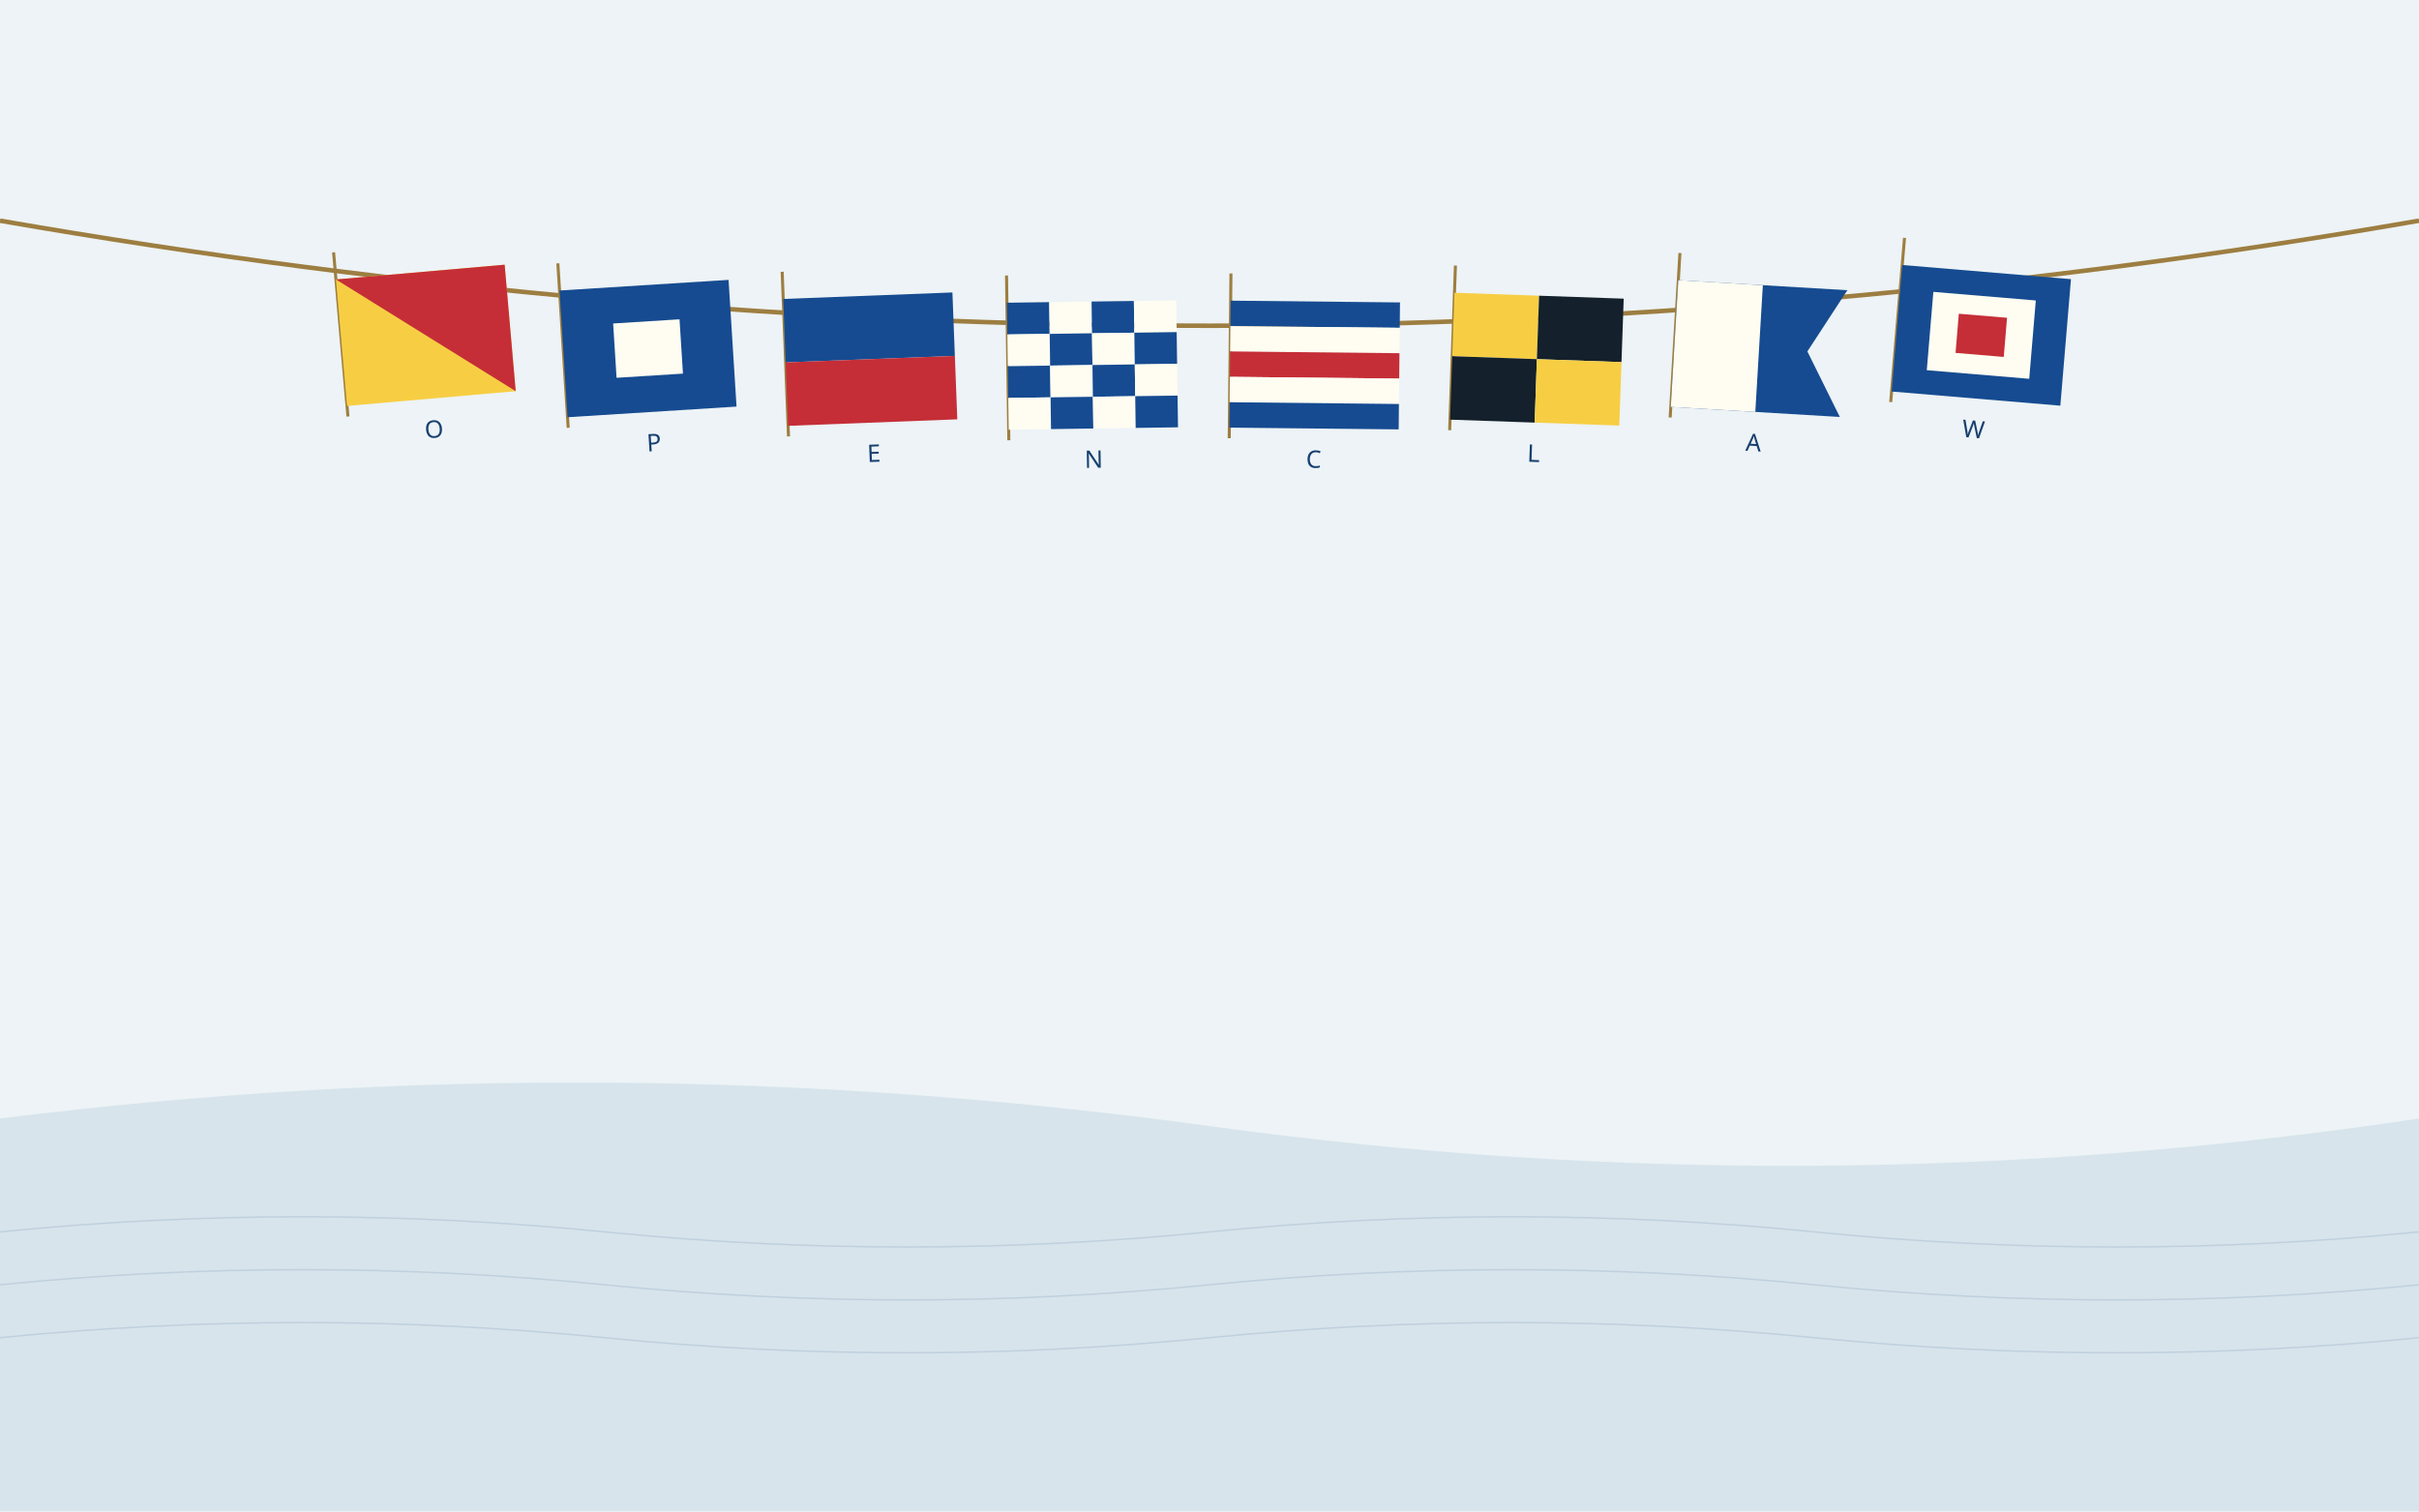
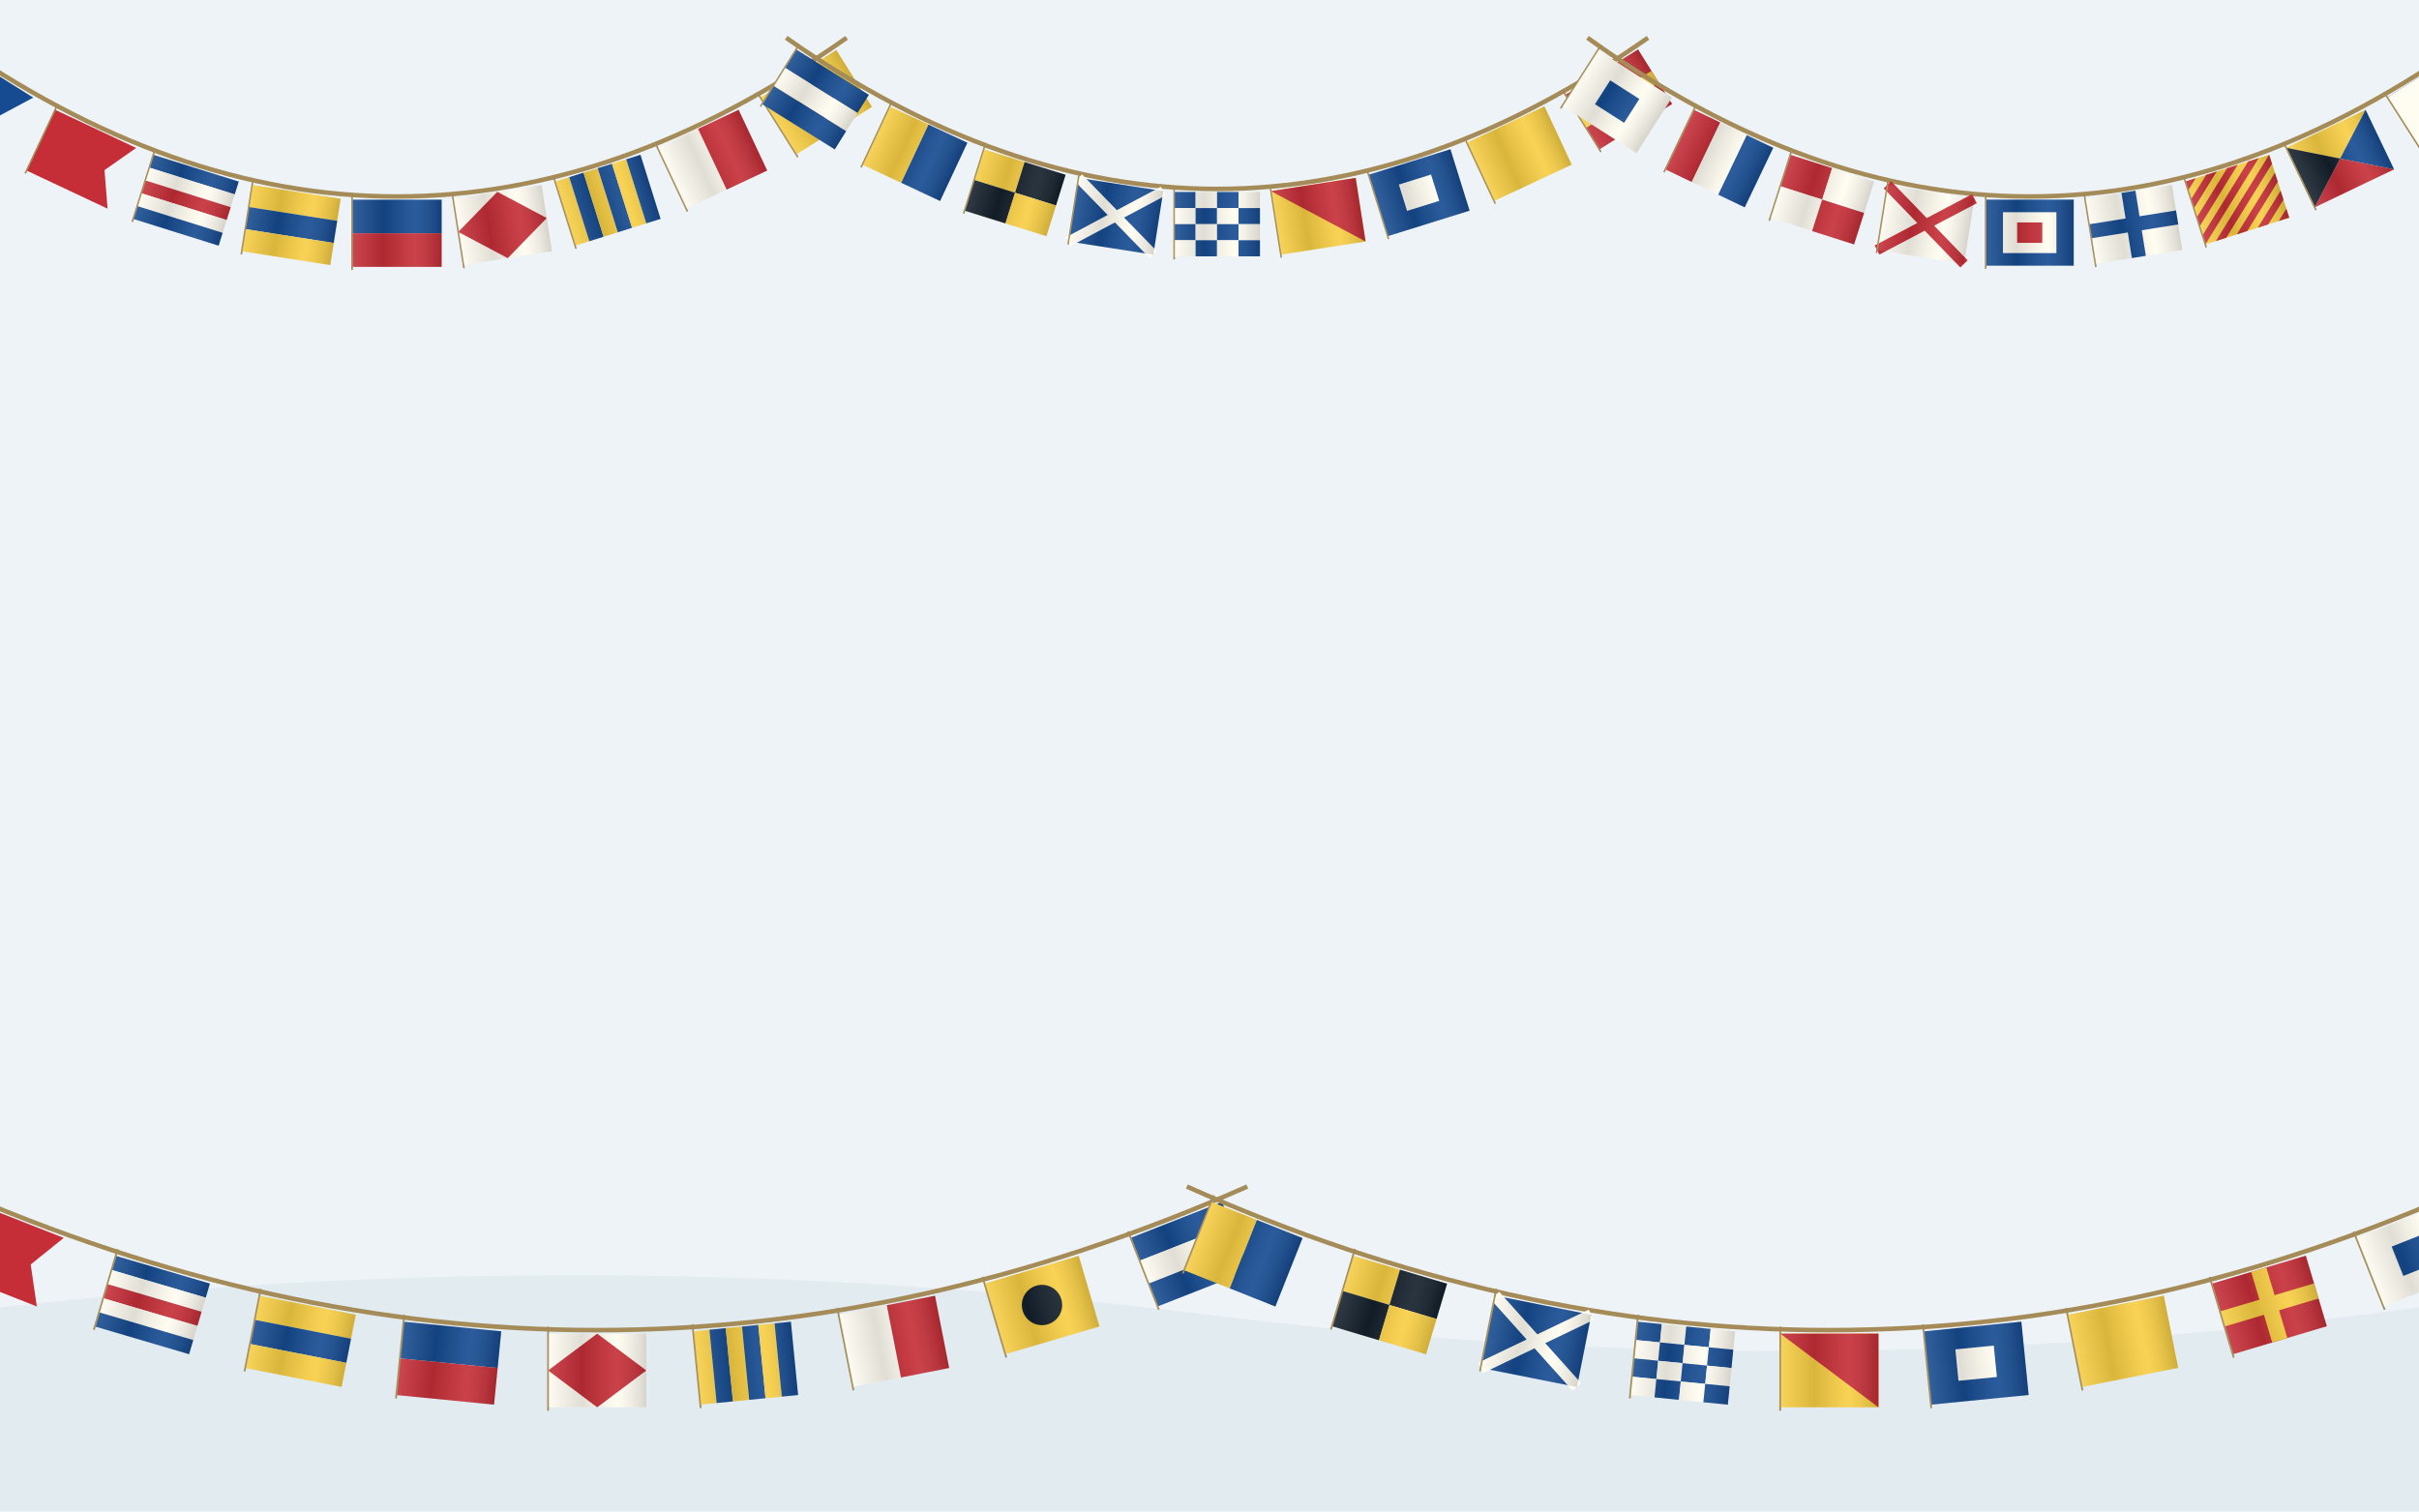
<svg xmlns="http://www.w3.org/2000/svg" width="1600" height="1000" viewBox="0 0 1600 1000">
+   <defs>
+     <linearGradient id="cloth">
+       <stop stop-color="#fff" stop-opacity=".12" />
+       <stop offset=".35" stop-color="#000" stop-opacity=".12" />
+       <stop offset=".7" stop-color="#fff" stop-opacity=".09" />
+       <stop offset="1" stop-color="#000" stop-opacity=".16" />
+     </linearGradient>
+   </defs>
  <rect width="1600" height="1000" fill="#edf3f6" />
-   <path d="M0 740Q400 690 800 745T1600 740V1000H0Z" fill="#bdd3df" opacity=".45" />
-   <path d="M0 146Q800 285 1600 146" stroke="#9d7e41" stroke-width="3" fill="none" />
-   <g transform="translate(222 180.0) rotate(-5.0 56 0)">
-     <path d="M0 -18V91" stroke="#9d7e41" stroke-width="2" />
-     <rect x="0" y="0" width="112" height="84" fill="#f7ce43" />
-     <path d="M0 0H112V84Z" fill="#c52e37" />
-     <text x="56" y="110" text-anchor="middle" font-family="sans-serif" font-size="16" letter-spacing="3" fill="#173f70">O</text>
-   </g>
-   <g transform="translate(370 188.6777) rotate(-3.6 56 0)">
-     <path d="M0 -18V91" stroke="#9d7e41" stroke-width="2" />
-     <rect x="0" y="0" width="112" height="84" fill="#164b91" />
-     <rect x="34" y="24" width="44" height="36" fill="#fffdf1" />
-     <text x="56" y="110" text-anchor="middle" font-family="sans-serif" font-size="16" letter-spacing="3" fill="#173f70">P</text>
-   </g>
-   <g transform="translate(518 195.6366) rotate(-2.2 56 0)">
-     <path d="M0 -18V91" stroke="#9d7e41" stroke-width="2" />
-     <rect x="0" y="0" width="112" height="42" fill="#164b91" />
-     <rect x="0" y="42" width="112" height="42" fill="#c52e37" />
-     <text x="56" y="110" text-anchor="middle" font-family="sans-serif" font-size="16" letter-spacing="3" fill="#173f70">E</text>
-   </g>
-   <g transform="translate(666 199.4986) rotate(-0.8 56 0)">
-     <path d="M0 -18V91" stroke="#9d7e41" stroke-width="2" />
-     <rect x="0" y="0" width="28" height="21" fill="#164b91" />
-     <rect x="28" y="0" width="28" height="21" fill="#fffdf1" />
-     <rect x="56" y="0" width="28" height="21" fill="#164b91" />
-     <rect x="84" y="0" width="28" height="21" fill="#fffdf1" />
-     <rect x="0" y="21" width="28" height="21" fill="#fffdf1" />
-     <rect x="28" y="21" width="28" height="21" fill="#164b91" />
-     <rect x="56" y="21" width="28" height="21" fill="#fffdf1" />
-     <rect x="84" y="21" width="28" height="21" fill="#164b91" />
-     <rect x="0" y="42" width="28" height="21" fill="#164b91" />
-     <rect x="28" y="42" width="28" height="21" fill="#fffdf1" />
-     <rect x="56" y="42" width="28" height="21" fill="#164b91" />
-     <rect x="84" y="42" width="28" height="21" fill="#fffdf1" />
-     <rect x="0" y="63" width="28" height="21" fill="#fffdf1" />
-     <rect x="28" y="63" width="28" height="21" fill="#164b91" />
-     <rect x="56" y="63" width="28" height="21" fill="#fffdf1" />
-     <rect x="84" y="63" width="28" height="21" fill="#164b91" />
-     <text x="56" y="110" text-anchor="middle" font-family="sans-serif" font-size="16" letter-spacing="3" fill="#173f70">N</text>
-   </g>
-   <g transform="translate(814 199.4986) rotate(0.6 56 0)">
-     <path d="M0 -18V91" stroke="#9d7e41" stroke-width="2" />
-     <rect x="0" y="0.0" width="112" height="16.8" fill="#164b91" />
-     <rect x="0" y="16.8" width="112" height="16.8" fill="#fffdf1" />
-     <rect x="0" y="33.6" width="112" height="16.8" fill="#c52e37" />
-     <rect x="0" y="50.4" width="112" height="16.8" fill="#fffdf1" />
-     <rect x="0" y="67.2" width="112" height="16.8" fill="#164b91" />
-     <text x="56" y="110" text-anchor="middle" font-family="sans-serif" font-size="16" letter-spacing="3" fill="#173f70">C</text>
-   </g>
-   <g transform="translate(962 195.6366) rotate(2.0 56 0)">
-     <path d="M0 -18V91" stroke="#9d7e41" stroke-width="2" />
-     <rect x="0" y="0" width="56" height="42" fill="#f7ce43" />
-     <rect x="56" y="0" width="56" height="42" fill="#14202b" />
-     <rect x="0" y="42" width="56" height="42" fill="#14202b" />
-     <rect x="56" y="42" width="56" height="42" fill="#f7ce43" />
-     <text x="56" y="110" text-anchor="middle" font-family="sans-serif" font-size="16" letter-spacing="3" fill="#173f70">L</text>
-   </g>
-   <g transform="translate(1110 188.6777) rotate(3.4 56 0)">
-     <path d="M0 -18V91" stroke="#9d7e41" stroke-width="2" />
-     <path d="M0 0H112L88 42 112 84H0Z" fill="#164b91" />
-     <rect x="0" y="0" width="56" height="84" fill="#fffdf1" />
-     <text x="56" y="110" text-anchor="middle" font-family="sans-serif" font-size="16" letter-spacing="3" fill="#173f70">A</text>
-   </g>
-   <g transform="translate(1258 180.0) rotate(4.8 56 0)">
-     <path d="M0 -18V91" stroke="#9d7e41" stroke-width="2" />
-     <rect x="0" y="0" width="112" height="84" fill="#164b91" />
-     <rect x="22" y="16" width="68" height="52" fill="#fffdf1" />
-     <rect x="40" y="29" width="32" height="26" fill="#c52e37" />
-     <text x="56" y="110" text-anchor="middle" font-family="sans-serif" font-size="16" letter-spacing="3" fill="#173f70">W</text>
-   </g>
-   <path d="M0 815Q200 795 400 815T800 815T1200 815T1600 815" stroke="#173f70" opacity=".12" fill="none" />
-   <path d="M0 850Q200 830 400 850T800 850T1200 850T1600 850" stroke="#173f70" opacity=".12" fill="none" />
-   <path d="M0 885Q200 865 400 885T800 885T1200 885T1600 885" stroke="#173f70" opacity=".12" fill="none" />
+   <path d="M0 865Q400 820 800 870T1600 865V1000H0Z" fill="#bdd3df" opacity=".25" />
+   <path d="M-35 25Q262.5 235 560 25" fill="none" stroke="#a48b57" stroke-width="3" />
+   <g transform="translate(-1.94 47.04) rotate(32.11) scale(0.5288889)">
+     <g transform="translate(-56 4)">
+       <path d="M0 0H112L88 42 112 84H0Z" fill="#164b91" />
+       <rect x="0" y="0" width="56" height="84" fill="#fffdf1" />
+       <path d="M0 -8V88" stroke="#a48b57" stroke-width="2" />
+     </g>
+   </g>
+   <g transform="translate(64.17 83.33) rotate(25.20) scale(0.5288889)">
+     <g transform="translate(-56 4)">
+       <path d="M0 0H112L88 42 112 84H0Z" fill="#c52e37" />
+       <path d="M0 -8V88" stroke="#a48b57" stroke-width="2" />
+     </g>
+   </g>
+   <g transform="translate(130.28 109.26) rotate(17.42) scale(0.5288889)">
+     <g transform="translate(-56 4)">
+       <rect x="0" y="0.0" width="112" height="16.8" fill="#164b91" />
+       <rect x="0" y="16.8" width="112" height="16.8" fill="#fffdf1" />
+       <rect x="0" y="33.6" width="112" height="16.8" fill="#c52e37" />
+       <rect x="0" y="50.4" width="112" height="16.8" fill="#fffdf1" />
+       <rect x="0" y="67.2" width="112" height="16.8" fill="#164b91" />
+       <path d="M0 -8V88" stroke="#a48b57" stroke-width="2" />
+       <rect width="112" height="84" fill="url(#cloth)" />
+     </g>
+   </g>
+   <g transform="translate(196.39 124.81) rotate(8.91) scale(0.5288889)">
+     <g transform="translate(-56 4)">
+       <rect x="0" y="0.0" width="112" height="28.0" fill="#f7ce43" />
+       <rect x="0" y="28.0" width="112" height="28.0" fill="#164b91" />
+       <rect x="0" y="56.0" width="112" height="28.0" fill="#f7ce43" />
+       <path d="M0 -8V88" stroke="#a48b57" stroke-width="2" />
+       <rect width="112" height="84" fill="url(#cloth)" />
+     </g>
+   </g>
+   <g transform="translate(262.50 130.00) rotate(0.00) scale(0.5288889)">
+     <g transform="translate(-56 4)">
+       <rect x="0" y="0.0" width="112" height="42.0" fill="#164b91" />
+       <rect x="0" y="42.0" width="112" height="42.0" fill="#c52e37" />
+       <path d="M0 -8V88" stroke="#a48b57" stroke-width="2" />
+       <rect width="112" height="84" fill="url(#cloth)" />
+     </g>
+   </g>
+   <g transform="translate(328.61 124.81) rotate(-8.91) scale(0.5288889)">
+     <g transform="translate(-56 4)">
+       <rect x="0" y="0" width="112" height="84" fill="#fffdf1" />
+       <path d="M56 0L112 42 56 84 0 42Z" fill="#c52e37" />
+       <path d="M0 -8V88" stroke="#a48b57" stroke-width="2" />
+       <rect width="112" height="84" fill="url(#cloth)" />
+     </g>
+   </g>
+   <g transform="translate(394.72 109.26) rotate(-17.42) scale(0.5288889)">
+     <g transform="translate(-56 4)">
+       <rect x="0.0" y="0" width="18.667" height="84" fill="#f7ce43" />
+       <rect x="18.667" y="0" width="18.667" height="84" fill="#164b91" />
+       <rect x="37.333" y="0" width="18.667" height="84" fill="#f7ce43" />
+       <rect x="56.0" y="0" width="18.667" height="84" fill="#164b91" />
+       <rect x="74.667" y="0" width="18.667" height="84" fill="#f7ce43" />
+       <rect x="93.333" y="0" width="18.667" height="84" fill="#164b91" />
+       <path d="M0 -8V88" stroke="#a48b57" stroke-width="2" />
+       <rect width="112" height="84" fill="url(#cloth)" />
+     </g>
+   </g>
+   <g transform="translate(460.83 83.33) rotate(-25.20) scale(0.5288889)">
+     <g transform="translate(-56 4)">
+       <rect x="0.0" y="0" width="56.0" height="84" fill="#fffdf1" />
+       <rect x="56.0" y="0" width="56.0" height="84" fill="#c52e37" />
+       <path d="M0 -8V88" stroke="#a48b57" stroke-width="2" />
+       <rect width="112" height="84" fill="url(#cloth)" />
+     </g>
+   </g>
+   <g transform="translate(526.94 47.04) rotate(-32.11) scale(0.5288889)">
+     <g transform="translate(-56 4)">
+       <rect x="0" y="0" width="112" height="84" fill="#f7ce43" />
+       <circle cx="56" cy="42" r="23" fill="#14202b" />
+       <path d="M0 -8V88" stroke="#a48b57" stroke-width="2" />
+       <rect width="112" height="84" fill="url(#cloth)" />
+     </g>
+   </g>
+   <path d="M520 25Q805.0 225 1090 25" fill="none" stroke="#a48b57" stroke-width="3" />
+   <g transform="translate(551.67 45.99) rotate(31.96) scale(0.5066667)">
+     <g transform="translate(-56 4)">
+       <rect x="0" y="0.0" width="112" height="28.0" fill="#164b91" />
+       <rect x="0" y="28.0" width="112" height="28.0" fill="#fffdf1" />
+       <rect x="0" y="56.0" width="112" height="28.0" fill="#164b91" />
+       <path d="M0 -8V88" stroke="#a48b57" stroke-width="2" />
+       <rect width="112" height="84" fill="url(#cloth)" />
+     </g>
+   </g>
+   <g transform="translate(615.00 80.56) rotate(25.07) scale(0.5066667)">
+     <g transform="translate(-56 4)">
+       <rect x="0.0" y="0" width="56.0" height="84" fill="#f7ce43" />
+       <rect x="56.0" y="0" width="56.0" height="84" fill="#164b91" />
+       <path d="M0 -8V88" stroke="#a48b57" stroke-width="2" />
+       <rect width="112" height="84" fill="url(#cloth)" />
+     </g>
+   </g>
+   <g transform="translate(678.33 105.25) rotate(17.32) scale(0.5066667)">
+     <g transform="translate(-56 4)">
+       <rect x="0" y="0" width="56" height="42" fill="#f7ce43" />
+       <rect x="56" y="0" width="56" height="42" fill="#14202b" />
+       <rect x="0" y="42" width="56" height="42" fill="#14202b" />
+       <rect x="56" y="42" width="56" height="42" fill="#f7ce43" />
+       <path d="M0 -8V88" stroke="#a48b57" stroke-width="2" />
+       <rect width="112" height="84" fill="url(#cloth)" />
+     </g>
+   </g>
+   <g transform="translate(741.67 120.06) rotate(8.86) scale(0.5066667)">
+     <g transform="translate(-56 4)">
+       <rect x="0" y="0" width="112" height="84" fill="#164b91" />
+       <path d="M0 0L112 84M112 0L0 84" stroke="#fffdf1" stroke-width="13" />
+       <path d="M0 -8V88" stroke="#a48b57" stroke-width="2" />
+       <rect width="112" height="84" fill="url(#cloth)" />
+     </g>
+   </g>
+   <g transform="translate(805.00 125.00) rotate(0.00) scale(0.5066667)">
+     <g transform="translate(-56 4)">
+       <rect x="0" y="0" width="28" height="21" fill="#164b91" />
+       <rect x="28" y="0" width="28" height="21" fill="#fffdf1" />
+       <rect x="56" y="0" width="28" height="21" fill="#164b91" />
+       <rect x="84" y="0" width="28" height="21" fill="#fffdf1" />
+       <rect x="0" y="21" width="28" height="21" fill="#fffdf1" />
+       <rect x="28" y="21" width="28" height="21" fill="#164b91" />
+       <rect x="56" y="21" width="28" height="21" fill="#fffdf1" />
+       <rect x="84" y="21" width="28" height="21" fill="#164b91" />
+       <rect x="0" y="42" width="28" height="21" fill="#164b91" />
+       <rect x="28" y="42" width="28" height="21" fill="#fffdf1" />
+       <rect x="56" y="42" width="28" height="21" fill="#164b91" />
+       <rect x="84" y="42" width="28" height="21" fill="#fffdf1" />
+       <rect x="0" y="63" width="28" height="21" fill="#fffdf1" />
+       <rect x="28" y="63" width="28" height="21" fill="#164b91" />
+       <rect x="56" y="63" width="28" height="21" fill="#fffdf1" />
+       <rect x="84" y="63" width="28" height="21" fill="#164b91" />
+       <path d="M0 -8V88" stroke="#a48b57" stroke-width="2" />
+       <rect width="112" height="84" fill="url(#cloth)" />
+     </g>
+   </g>
+   <g transform="translate(868.33 120.06) rotate(-8.86) scale(0.5066667)">
+     <g transform="translate(-56 4)">
+       <rect x="0" y="0" width="112" height="84" fill="#f7ce43" />
+       <path d="M0 0H112V84Z" fill="#c52e37" />
+       <path d="M0 -8V88" stroke="#a48b57" stroke-width="2" />
+       <rect width="112" height="84" fill="url(#cloth)" />
+     </g>
+   </g>
+   <g transform="translate(931.67 105.25) rotate(-17.32) scale(0.5066667)">
+     <g transform="translate(-56 4)">
+       <rect x="0" y="0" width="112" height="84" fill="#164b91" />
+       <rect x="34" y="24" width="44" height="36" fill="#fffdf1" />
+       <path d="M0 -8V88" stroke="#a48b57" stroke-width="2" />
+       <rect width="112" height="84" fill="url(#cloth)" />
+     </g>
+   </g>
+   <g transform="translate(995.00 80.56) rotate(-25.07) scale(0.5066667)">
+     <g transform="translate(-56 4)">
+       <rect x="0" y="0" width="112" height="84" fill="#f7ce43" />
+       <path d="M0 -8V88" stroke="#a48b57" stroke-width="2" />
+       <rect width="112" height="84" fill="url(#cloth)" />
+     </g>
+   </g>
+   <g transform="translate(1058.33 45.99) rotate(-31.96) scale(0.5066667)">
+     <g transform="translate(-56 4)">
+       <rect x="0" y="0" width="112" height="84" fill="#c52e37" />
+       <rect x="47" y="0" width="18" height="84" fill="#f7ce43" />
+       <rect x="0" y="33" width="112" height="18" fill="#f7ce43" />
+       <path d="M0 -8V88" stroke="#a48b57" stroke-width="2" />
+       <rect width="112" height="84" fill="url(#cloth)" />
+     </g>
+   </g>
+   <path d="M1050 25Q1342.5 235 1635 25" fill="none" stroke="#a48b57" stroke-width="3" />
+   <g transform="translate(1082.50 47.04) rotate(32.55) scale(0.52)">
+     <g transform="translate(-56 4)">
+       <rect x="0" y="0" width="112" height="84" fill="#fffdf1" />
+       <rect x="34" y="24" width="44" height="36" fill="#164b91" />
+       <path d="M0 -8V88" stroke="#a48b57" stroke-width="2" />
+       <rect width="112" height="84" fill="url(#cloth)" />
+     </g>
+   </g>
+   <g transform="translate(1147.50 83.33) rotate(25.58) scale(0.52)">
+     <g transform="translate(-56 4)">
+       <rect x="0.0" y="0" width="37.333" height="84" fill="#c52e37" />
+       <rect x="37.333" y="0" width="37.333" height="84" fill="#fffdf1" />
+       <rect x="74.667" y="0" width="37.333" height="84" fill="#164b91" />
+       <path d="M0 -8V88" stroke="#a48b57" stroke-width="2" />
+       <rect width="112" height="84" fill="url(#cloth)" />
+     </g>
+   </g>
+   <g transform="translate(1212.50 109.26) rotate(17.70) scale(0.52)">
+     <g transform="translate(-56 4)">
+       <rect x="0" y="0" width="56" height="42" fill="#c52e37" />
+       <rect x="56" y="0" width="56" height="42" fill="#fffdf1" />
+       <rect x="0" y="42" width="56" height="42" fill="#fffdf1" />
+       <rect x="56" y="42" width="56" height="42" fill="#c52e37" />
+       <path d="M0 -8V88" stroke="#a48b57" stroke-width="2" />
+       <rect width="112" height="84" fill="url(#cloth)" />
+     </g>
+   </g>
+   <g transform="translate(1277.50 124.81) rotate(9.06) scale(0.52)">
+     <g transform="translate(-56 4)">
+       <rect x="0" y="0" width="112" height="84" fill="#fffdf1" />
+       <path d="M0 0L112 84M112 0L0 84" stroke="#c52e37" stroke-width="13" />
+       <path d="M0 -8V88" stroke="#a48b57" stroke-width="2" />
+       <rect width="112" height="84" fill="url(#cloth)" />
+     </g>
+   </g>
+   <g transform="translate(1342.50 130.00) rotate(0.00) scale(0.52)">
+     <g transform="translate(-56 4)">
+       <rect x="0" y="0" width="112" height="84" fill="#164b91" />
+       <rect x="22" y="16" width="68" height="52" fill="#fffdf1" />
+       <rect x="40" y="29" width="32" height="26" fill="#c52e37" />
+       <path d="M0 -8V88" stroke="#a48b57" stroke-width="2" />
+       <rect width="112" height="84" fill="url(#cloth)" />
+     </g>
+   </g>
+   <g transform="translate(1407.50 124.81) rotate(-9.06) scale(0.52)">
+     <g transform="translate(-56 4)">
+       <rect x="0" y="0" width="112" height="84" fill="#fffdf1" />
+       <rect x="47" y="0" width="18" height="84" fill="#164b91" />
+       <rect x="0" y="33" width="112" height="18" fill="#164b91" />
+       <path d="M0 -8V88" stroke="#a48b57" stroke-width="2" />
+       <rect width="112" height="84" fill="url(#cloth)" />
+     </g>
+   </g>
+   <g transform="translate(1472.50 109.26) rotate(-17.70) scale(0.52)">
+     <g transform="translate(-56 4)">
+       <svg width="112" height="84" viewBox="0 0 112 84" overflow="hidden">
+         <rect x="0" y="0" width="112" height="84" fill="#f7ce43" />
+         <path d="M0 0h14L-84 84h-14Z" fill="#c52e37" />
+         <path d="M28 0h14L-56 84h-14Z" fill="#c52e37" />
+         <path d="M56 0h14L-28 84h-14Z" fill="#c52e37" />
+         <path d="M84 0h14L0 84h-14Z" fill="#c52e37" />
+         <path d="M112 0h14L28 84h-14Z" fill="#c52e37" />
+         <path d="M140 0h14L56 84h-14Z" fill="#c52e37" />
+         <path d="M168 0h14L84 84h-14Z" fill="#c52e37" />
+         <path d="M196 0h14L112 84h-14Z" fill="#c52e37" />
+       </svg>
+       <path d="M0 -8V88" stroke="#a48b57" stroke-width="2" />
+       <rect width="112" height="84" fill="url(#cloth)" />
+     </g>
+   </g>
+   <g transform="translate(1537.50 83.33) rotate(-25.58) scale(0.52)">
+     <g transform="translate(-56 4)">
+       <path d="M0 0H112L56 42Z" fill="#f7ce43" />
+       <path d="M112 0V84L56 42Z" fill="#164b91" />
+       <path d="M112 84H0L56 42Z" fill="#c52e37" />
+       <path d="M0 84V0L56 42Z" fill="#14202b" />
+       <path d="M0 -8V88" stroke="#a48b57" stroke-width="2" />
+       <rect width="112" height="84" fill="url(#cloth)" />
+     </g>
+   </g>
+   <g transform="translate(1602.50 47.04) rotate(-32.55) scale(0.52)">
+     <g transform="translate(-56 4)">
+       <path d="M0 0H112L88 42 112 84H0Z" fill="#164b91" />
+       <rect x="0" y="0" width="56" height="84" fill="#fffdf1" />
+       <path d="M0 -8V88" stroke="#a48b57" stroke-width="2" />
+     </g>
+   </g>
+   <path d="M-35 785Q395.0 975 825 785" fill="none" stroke="#a48b57" stroke-width="3" />
+   <g transform="translate(12.78 804.94) rotate(21.44) scale(0.58)">
+     <g transform="translate(-56 4)">
+       <path d="M0 0H112L88 42 112 84H0Z" fill="#c52e37" />
+       <path d="M0 -8V88" stroke="#a48b57" stroke-width="2" />
+     </g>
+   </g>
+   <g transform="translate(108.33 837.78) rotate(16.41) scale(0.58)">
+     <g transform="translate(-56 4)">
+       <rect x="0" y="0.0" width="112" height="16.8" fill="#164b91" />
+       <rect x="0" y="16.8" width="112" height="16.8" fill="#fffdf1" />
+       <rect x="0" y="33.6" width="112" height="16.8" fill="#c52e37" />
+       <rect x="0" y="50.4" width="112" height="16.8" fill="#fffdf1" />
+       <rect x="0" y="67.2" width="112" height="16.8" fill="#164b91" />
+       <path d="M0 -8V88" stroke="#a48b57" stroke-width="2" />
+       <rect width="112" height="84" fill="url(#cloth)" />
+     </g>
+   </g>
+   <g transform="translate(203.89 861.23) rotate(11.11) scale(0.58)">
+     <g transform="translate(-56 4)">
+       <rect x="0" y="0.0" width="112" height="28.0" fill="#f7ce43" />
+       <rect x="0" y="28.0" width="112" height="28.0" fill="#164b91" />
+       <rect x="0" y="56.0" width="112" height="28.0" fill="#f7ce43" />
+       <path d="M0 -8V88" stroke="#a48b57" stroke-width="2" />
+       <rect width="112" height="84" fill="url(#cloth)" />
+     </g>
+   </g>
+   <g transform="translate(299.44 875.31) rotate(5.61) scale(0.58)">
+     <g transform="translate(-56 4)">
+       <rect x="0" y="0.0" width="112" height="42.0" fill="#164b91" />
+       <rect x="0" y="42.0" width="112" height="42.0" fill="#c52e37" />
+       <path d="M0 -8V88" stroke="#a48b57" stroke-width="2" />
+       <rect width="112" height="84" fill="url(#cloth)" />
+     </g>
+   </g>
+   <g transform="translate(395.00 880.00) rotate(0.00) scale(0.58)">
+     <g transform="translate(-56 4)">
+       <rect x="0" y="0" width="112" height="84" fill="#fffdf1" />
+       <path d="M56 0L112 42 56 84 0 42Z" fill="#c52e37" />
+       <path d="M0 -8V88" stroke="#a48b57" stroke-width="2" />
+       <rect width="112" height="84" fill="url(#cloth)" />
+     </g>
+   </g>
+   <g transform="translate(490.56 875.31) rotate(-5.61) scale(0.58)">
+     <g transform="translate(-56 4)">
+       <rect x="0.0" y="0" width="18.667" height="84" fill="#f7ce43" />
+       <rect x="18.667" y="0" width="18.667" height="84" fill="#164b91" />
+       <rect x="37.333" y="0" width="18.667" height="84" fill="#f7ce43" />
+       <rect x="56.0" y="0" width="18.667" height="84" fill="#164b91" />
+       <rect x="74.667" y="0" width="18.667" height="84" fill="#f7ce43" />
+       <rect x="93.333" y="0" width="18.667" height="84" fill="#164b91" />
+       <path d="M0 -8V88" stroke="#a48b57" stroke-width="2" />
+       <rect width="112" height="84" fill="url(#cloth)" />
+     </g>
+   </g>
+   <g transform="translate(586.11 861.23) rotate(-11.11) scale(0.58)">
+     <g transform="translate(-56 4)">
+       <rect x="0.0" y="0" width="56.0" height="84" fill="#fffdf1" />
+       <rect x="56.0" y="0" width="56.0" height="84" fill="#c52e37" />
+       <path d="M0 -8V88" stroke="#a48b57" stroke-width="2" />
+       <rect width="112" height="84" fill="url(#cloth)" />
+     </g>
+   </g>
+   <g transform="translate(681.67 837.78) rotate(-16.41) scale(0.58)">
+     <g transform="translate(-56 4)">
+       <rect x="0" y="0" width="112" height="84" fill="#f7ce43" />
+       <circle cx="56" cy="42" r="23" fill="#14202b" />
+       <path d="M0 -8V88" stroke="#a48b57" stroke-width="2" />
+       <rect width="112" height="84" fill="url(#cloth)" />
+     </g>
+   </g>
+   <g transform="translate(777.22 804.94) rotate(-21.44) scale(0.58)">
+     <g transform="translate(-56 4)">
+       <rect x="0" y="0.0" width="112" height="28.0" fill="#164b91" />
+       <rect x="0" y="28.0" width="112" height="28.0" fill="#fffdf1" />
+       <rect x="0" y="56.0" width="112" height="28.0" fill="#164b91" />
+       <path d="M0 -8V88" stroke="#a48b57" stroke-width="2" />
+       <rect width="112" height="84" fill="url(#cloth)" />
+     </g>
+   </g>
+   <path d="M785 785Q1210.0 975 1635 785" fill="none" stroke="#a48b57" stroke-width="3" />
+   <g transform="translate(832.22 804.94) rotate(21.67) scale(0.58)">
+     <g transform="translate(-56 4)">
+       <rect x="0.0" y="0" width="56.0" height="84" fill="#f7ce43" />
+       <rect x="56.0" y="0" width="56.0" height="84" fill="#164b91" />
+       <path d="M0 -8V88" stroke="#a48b57" stroke-width="2" />
+       <rect width="112" height="84" fill="url(#cloth)" />
+     </g>
+   </g>
+   <g transform="translate(926.67 837.78) rotate(16.60) scale(0.58)">
+     <g transform="translate(-56 4)">
+       <rect x="0" y="0" width="56" height="42" fill="#f7ce43" />
+       <rect x="56" y="0" width="56" height="42" fill="#14202b" />
+       <rect x="0" y="42" width="56" height="42" fill="#14202b" />
+       <rect x="56" y="42" width="56" height="42" fill="#f7ce43" />
+       <path d="M0 -8V88" stroke="#a48b57" stroke-width="2" />
+       <rect width="112" height="84" fill="url(#cloth)" />
+     </g>
+   </g>
+   <g transform="translate(1021.11 861.23) rotate(11.24) scale(0.58)">
+     <g transform="translate(-56 4)">
+       <rect x="0" y="0" width="112" height="84" fill="#164b91" />
+       <path d="M0 0L112 84M112 0L0 84" stroke="#fffdf1" stroke-width="13" />
+       <path d="M0 -8V88" stroke="#a48b57" stroke-width="2" />
+       <rect width="112" height="84" fill="url(#cloth)" />
+     </g>
+   </g>
+   <g transform="translate(1115.56 875.31) rotate(5.67) scale(0.58)">
+     <g transform="translate(-56 4)">
+       <rect x="0" y="0" width="28" height="21" fill="#164b91" />
+       <rect x="28" y="0" width="28" height="21" fill="#fffdf1" />
+       <rect x="56" y="0" width="28" height="21" fill="#164b91" />
+       <rect x="84" y="0" width="28" height="21" fill="#fffdf1" />
+       <rect x="0" y="21" width="28" height="21" fill="#fffdf1" />
+       <rect x="28" y="21" width="28" height="21" fill="#164b91" />
+       <rect x="56" y="21" width="28" height="21" fill="#fffdf1" />
+       <rect x="84" y="21" width="28" height="21" fill="#164b91" />
+       <rect x="0" y="42" width="28" height="21" fill="#164b91" />
+       <rect x="28" y="42" width="28" height="21" fill="#fffdf1" />
+       <rect x="56" y="42" width="28" height="21" fill="#164b91" />
+       <rect x="84" y="42" width="28" height="21" fill="#fffdf1" />
+       <rect x="0" y="63" width="28" height="21" fill="#fffdf1" />
+       <rect x="28" y="63" width="28" height="21" fill="#164b91" />
+       <rect x="56" y="63" width="28" height="21" fill="#fffdf1" />
+       <rect x="84" y="63" width="28" height="21" fill="#164b91" />
+       <path d="M0 -8V88" stroke="#a48b57" stroke-width="2" />
+       <rect width="112" height="84" fill="url(#cloth)" />
+     </g>
+   </g>
+   <g transform="translate(1210.00 880.00) rotate(0.00) scale(0.58)">
+     <g transform="translate(-56 4)">
+       <rect x="0" y="0" width="112" height="84" fill="#f7ce43" />
+       <path d="M0 0H112V84Z" fill="#c52e37" />
+       <path d="M0 -8V88" stroke="#a48b57" stroke-width="2" />
+       <rect width="112" height="84" fill="url(#cloth)" />
+     </g>
+   </g>
+   <g transform="translate(1304.44 875.31) rotate(-5.67) scale(0.58)">
+     <g transform="translate(-56 4)">
+       <rect x="0" y="0" width="112" height="84" fill="#164b91" />
+       <rect x="34" y="24" width="44" height="36" fill="#fffdf1" />
+       <path d="M0 -8V88" stroke="#a48b57" stroke-width="2" />
+       <rect width="112" height="84" fill="url(#cloth)" />
+     </g>
+   </g>
+   <g transform="translate(1398.89 861.23) rotate(-11.24) scale(0.58)">
+     <g transform="translate(-56 4)">
+       <rect x="0" y="0" width="112" height="84" fill="#f7ce43" />
+       <path d="M0 -8V88" stroke="#a48b57" stroke-width="2" />
+       <rect width="112" height="84" fill="url(#cloth)" />
+     </g>
+   </g>
+   <g transform="translate(1493.33 837.78) rotate(-16.60) scale(0.58)">
+     <g transform="translate(-56 4)">
+       <rect x="0" y="0" width="112" height="84" fill="#c52e37" />
+       <rect x="47" y="0" width="18" height="84" fill="#f7ce43" />
+       <rect x="0" y="33" width="112" height="18" fill="#f7ce43" />
+       <path d="M0 -8V88" stroke="#a48b57" stroke-width="2" />
+       <rect width="112" height="84" fill="url(#cloth)" />
+     </g>
+   </g>
+   <g transform="translate(1587.78 804.94) rotate(-21.67) scale(0.58)">
+     <g transform="translate(-56 4)">
+       <rect x="0" y="0" width="112" height="84" fill="#fffdf1" />
+       <rect x="34" y="24" width="44" height="36" fill="#164b91" />
+       <path d="M0 -8V88" stroke="#a48b57" stroke-width="2" />
+       <rect width="112" height="84" fill="url(#cloth)" />
+     </g>
+   </g>
</svg>
